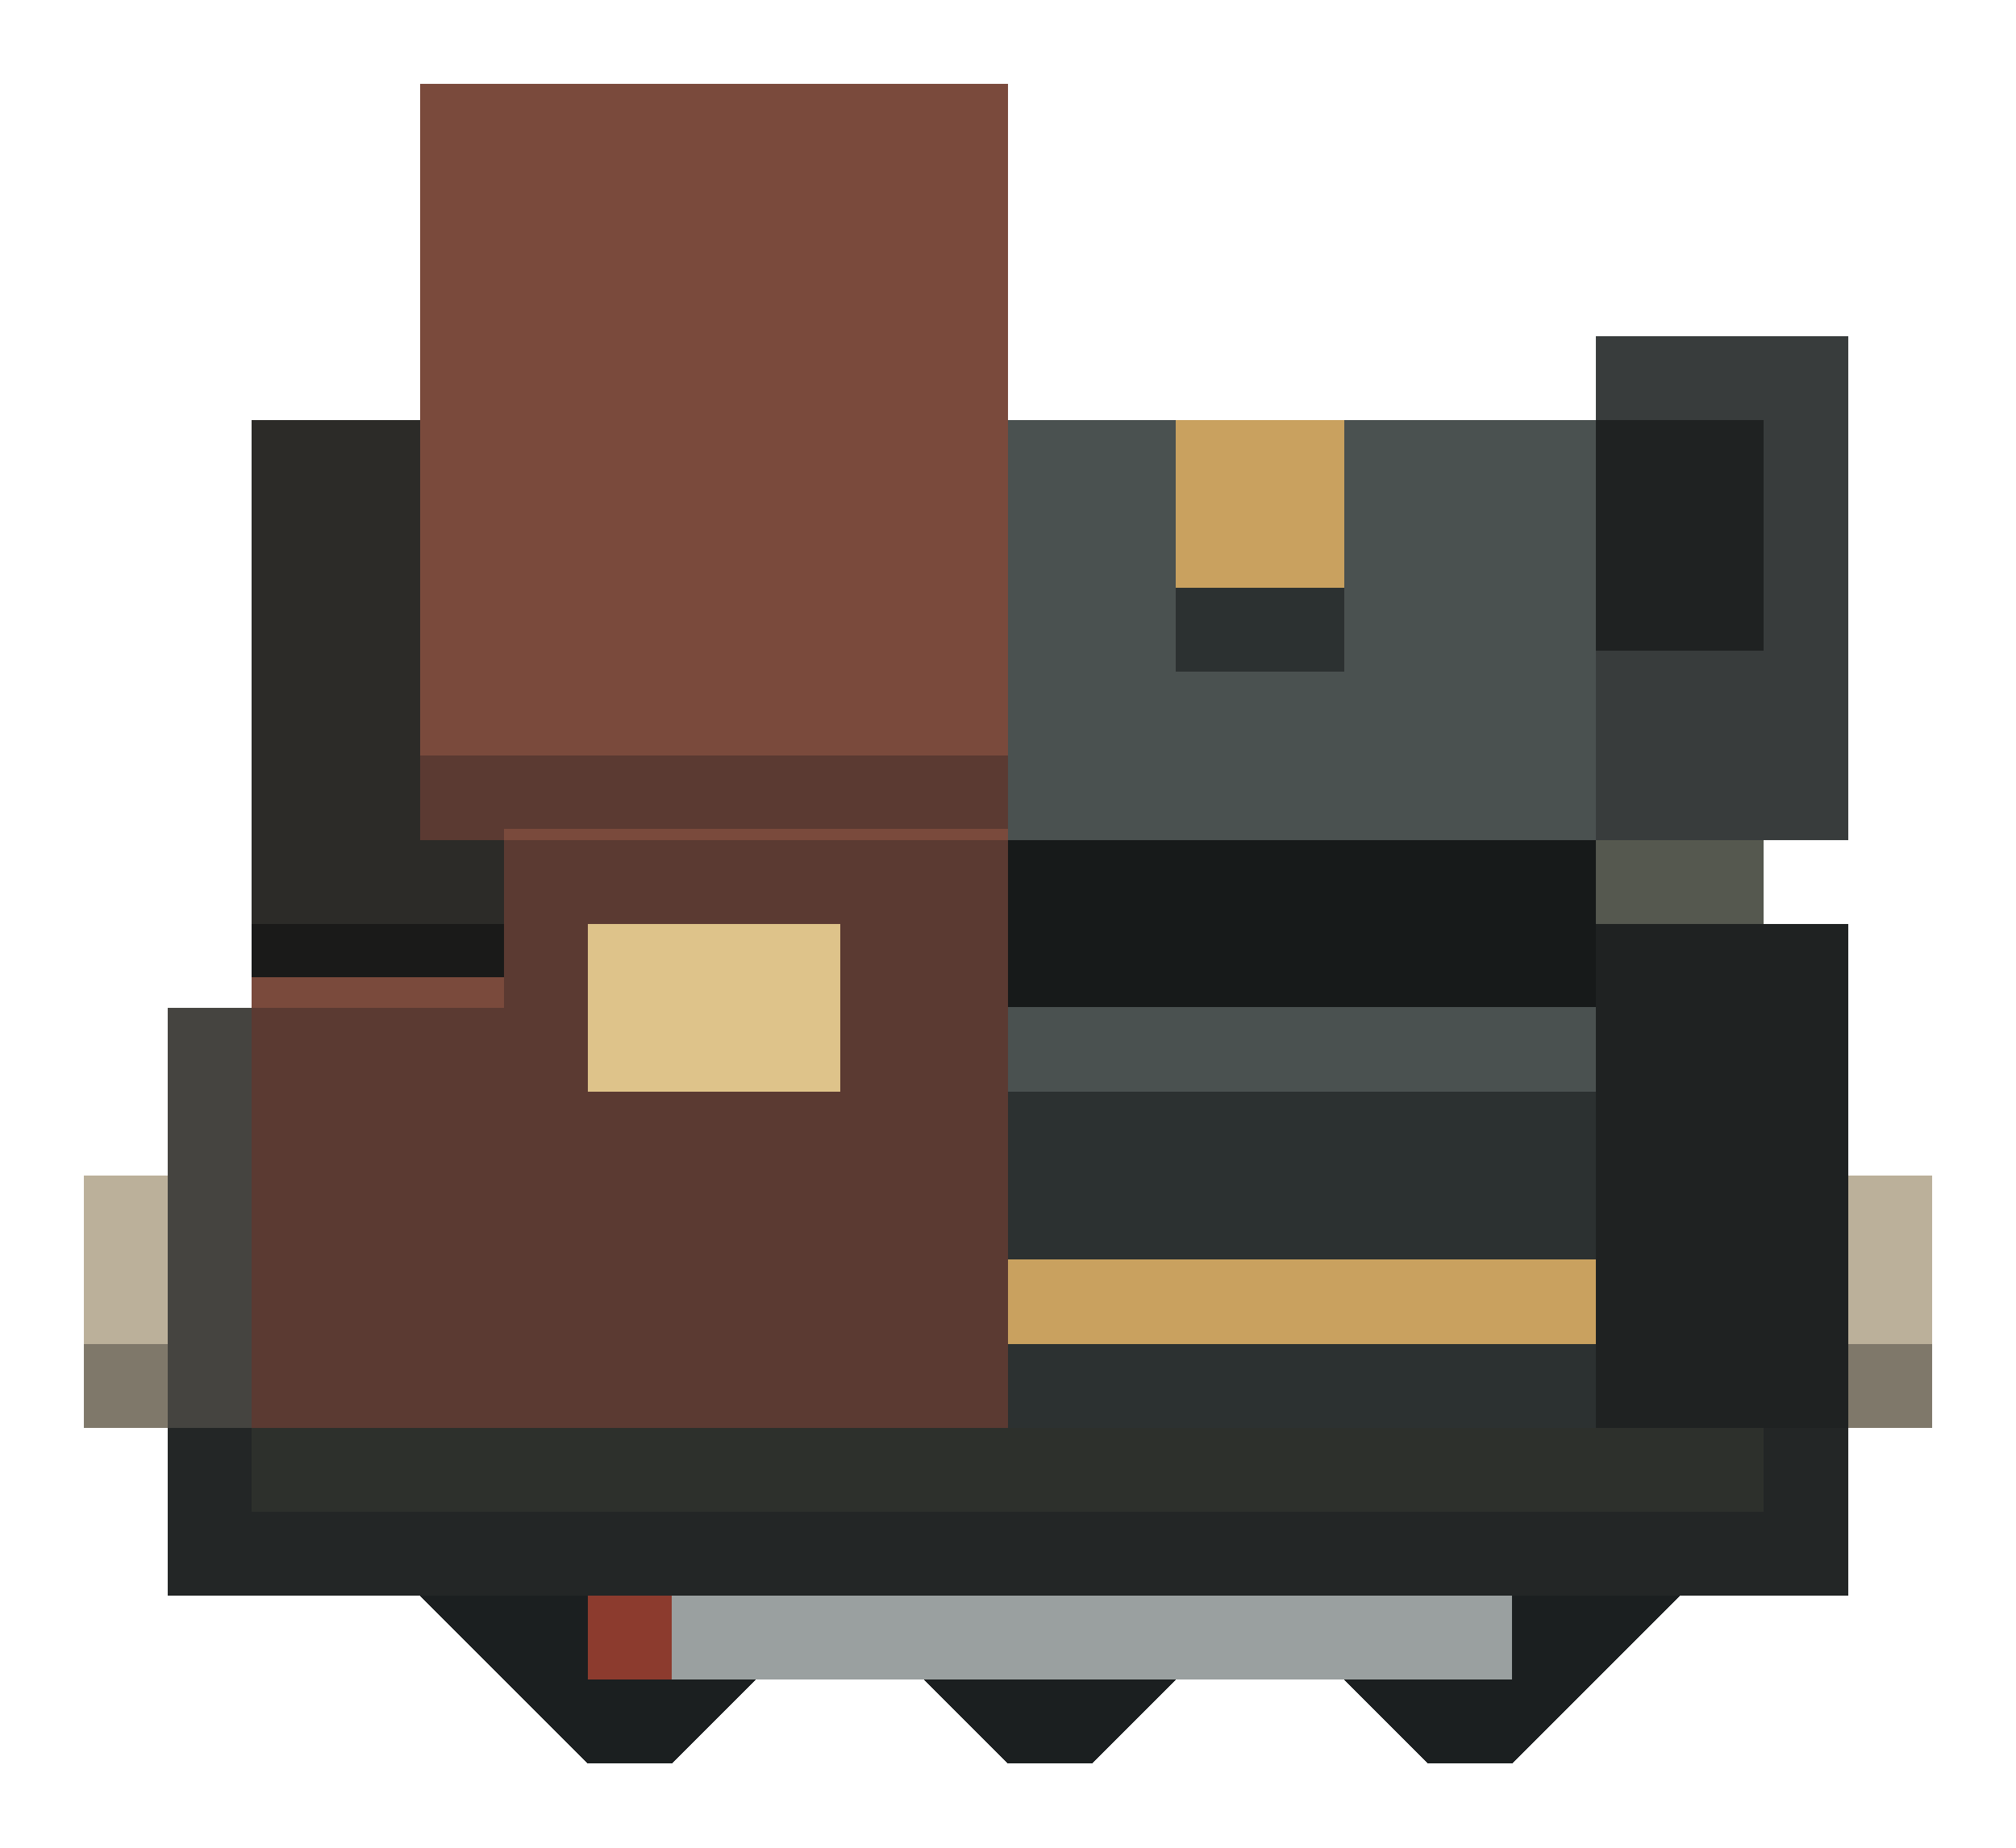
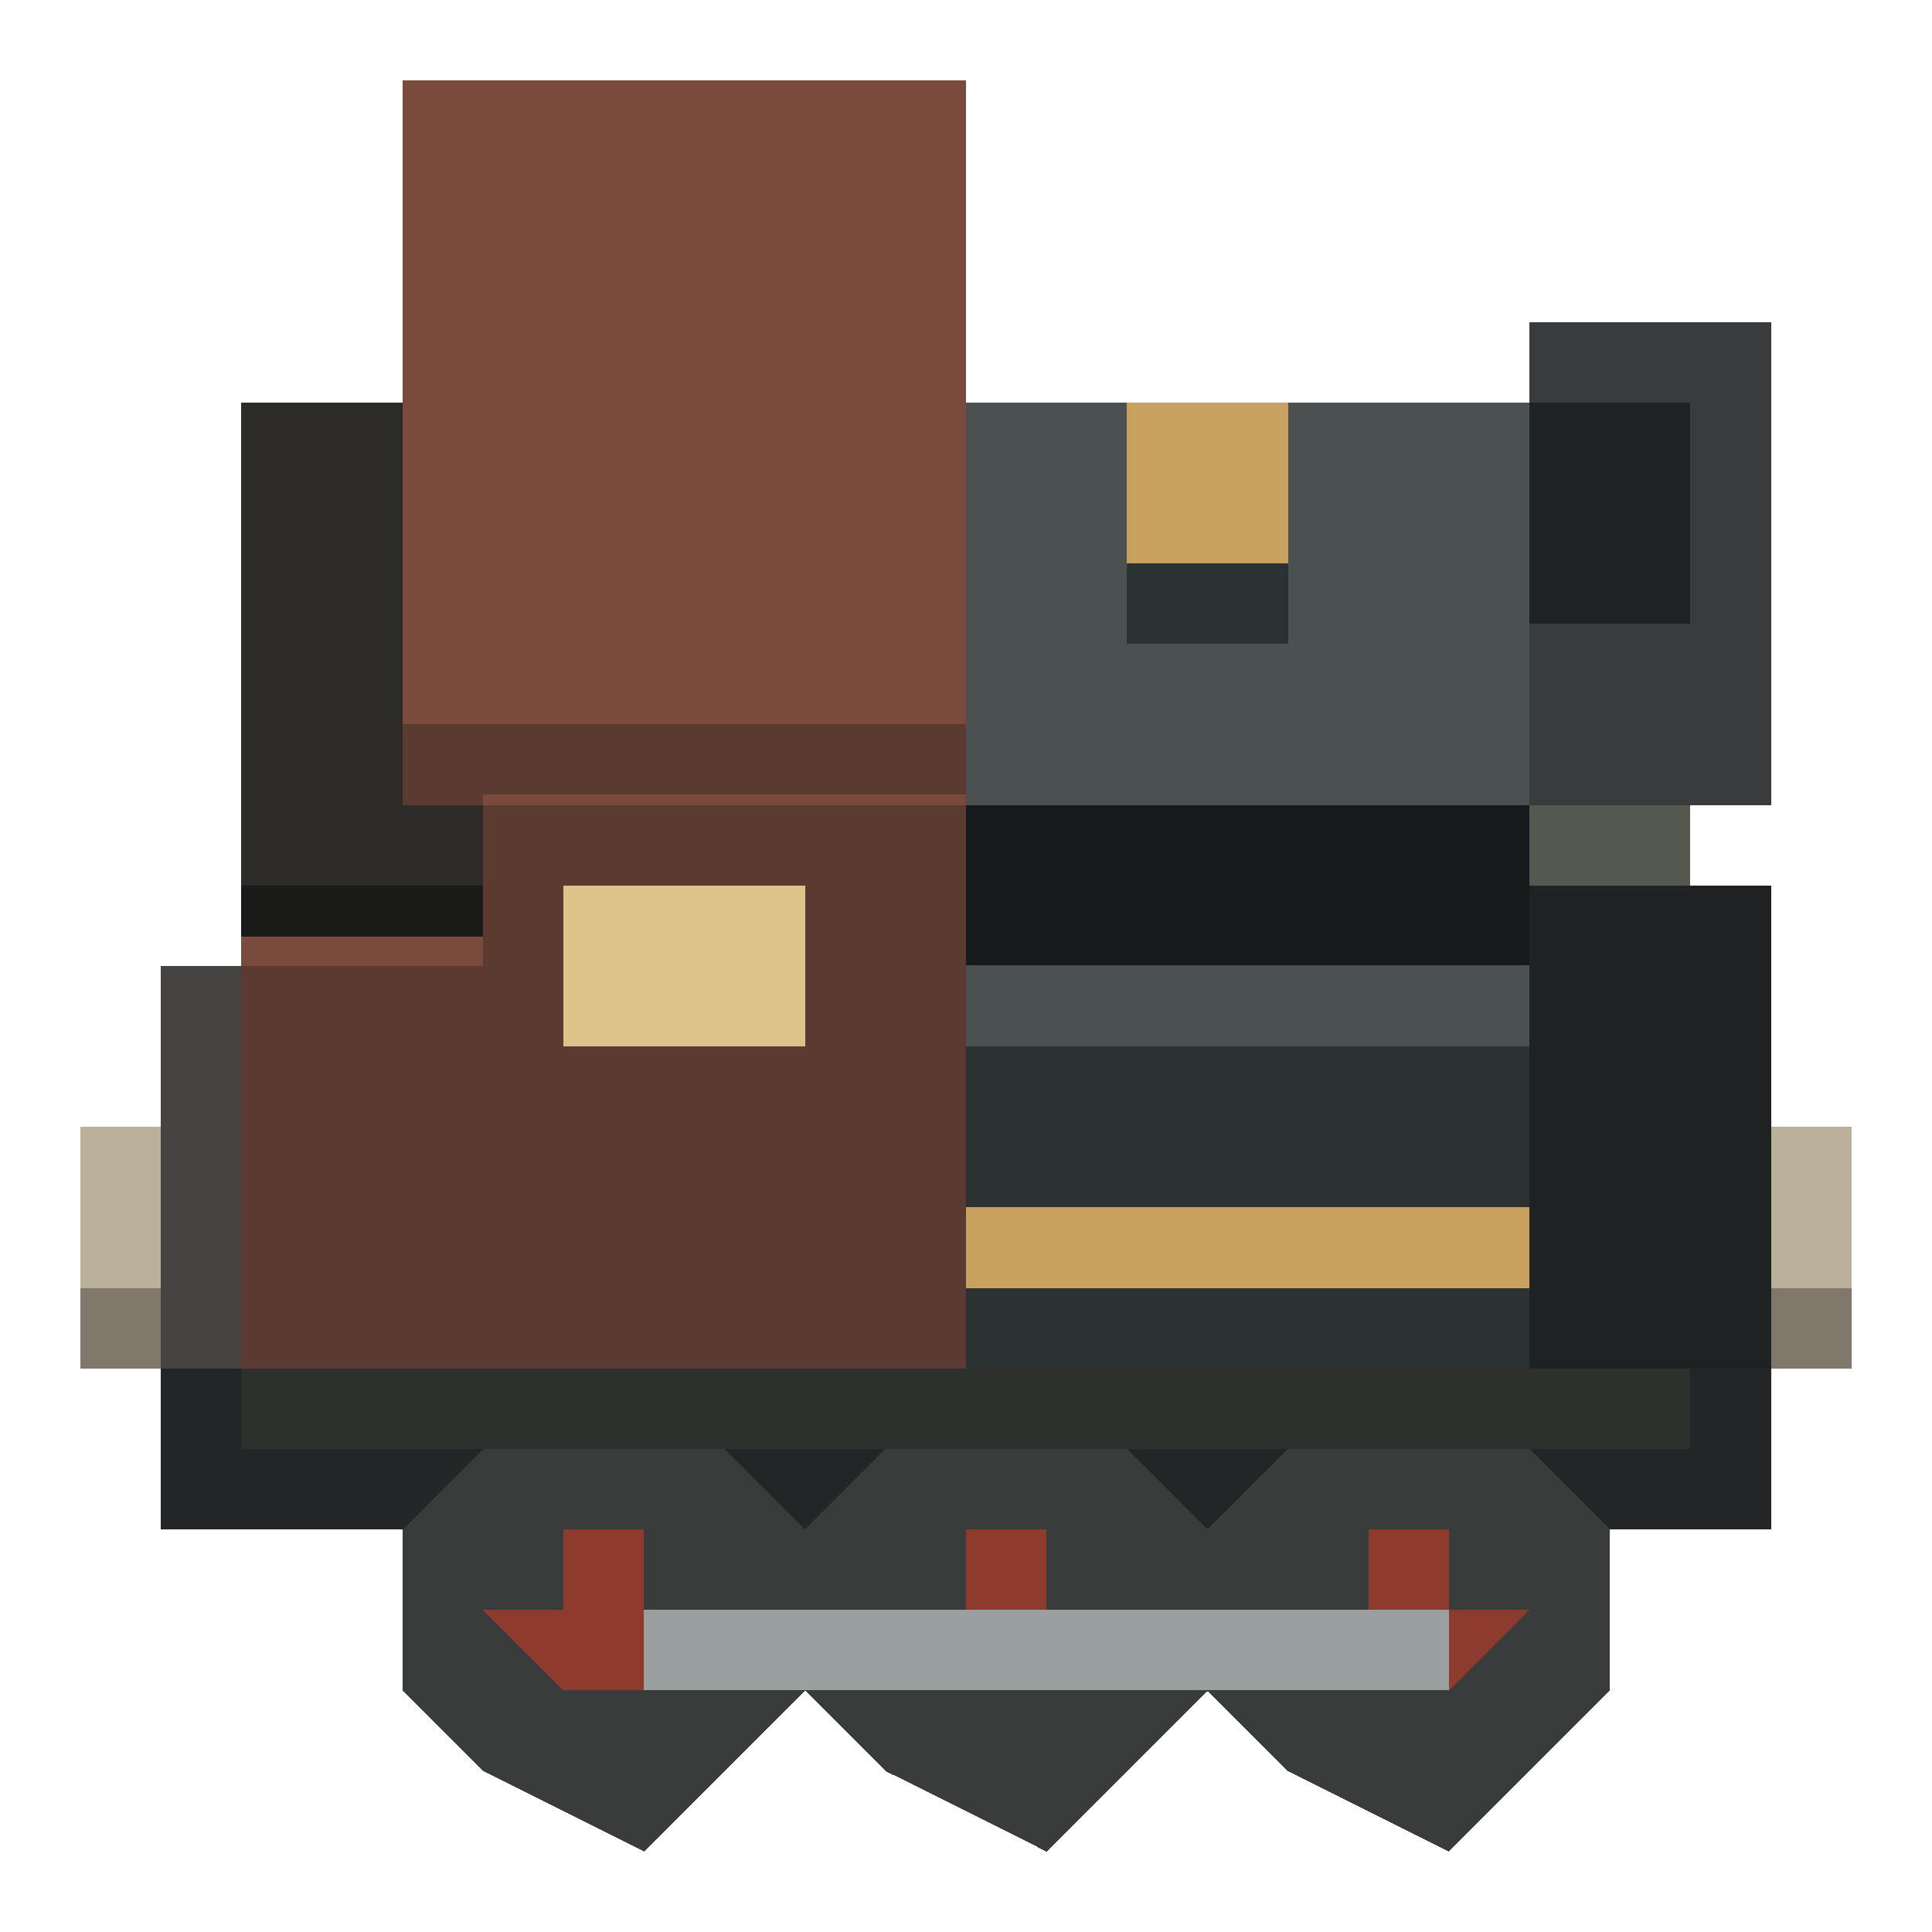
- <svg xmlns="http://www.w3.org/2000/svg" width="24" height="22" viewBox="0 0 24 22" shape-rendering="crispEdges" data-template="driving-loco-steam-shunter-right" data-anchor-x="2" data-anchor-y="18" data-length-m="10">
+ <svg xmlns="http://www.w3.org/2000/svg" width="24" height="24" viewBox="0 0 24 24" shape-rendering="crispEdges" data-template="driving-loco-steam-shunter-right" data-anchor-x="2" data-anchor-y="18" data-length-m="10">
  <g id="silhouette-underlays">
</g>
  <g id="coupler">
    <path d="M1,16 2,16 2,17 1,17Z" fill="#7f786a" />
    <path d="M1,14 2,14 2,16 1,16Z" fill="#bbb09a" />
  </g>
  <g id="frame">
-     <path d="M21,17 22,17 22,19 21,19ZM2,18 21,18 21,19 2,19ZM3,18 2,18 2,17 3,17Z" fill="#232626" />
+     <path d="M21,18 21,17 22,17 22,18ZM19,18 22,18 22,19 20,19ZM14,18 15,18 15,19 15,19ZM15,19 15,18 16,18 15,19 15,19ZM2,18 3,19 2,19ZM2,18 2,18 5,18 5,19 3,19ZM3,18 2,18 2,18 2,17 3,17ZM5,18 6,18 5,19 5,19ZM9,18 10,18 10,19 10,19ZM10,19 10,18 11,18 10,19 10,19Z" fill="#232626" />
    <path d="M2,12 3,12 3,17 2,17Z" fill="#454440" />
  </g>
  <g id="wheels">
-     <path d="M9,20 9,20 8,21 8,21 8,20ZM8,20 8,21 8,21 7,21 6,20 6,20ZM7,20 7,20 6,20 6,20 5,19 5,19 7,19ZM14,20 14,20 13,21 13,21 13,20ZM13,20 13,21 13,21 12,21 11,20 11,20ZM19,20 18,21 18,21 18,19 20,19 20,19ZM18,20 18,21 18,21 17,21 16,20 16,20Z" fill="#1b1f20" />
-     <path d="M8,19 8,20 7,20ZM8,19 7,20 7,19Z" fill="#8c3b2e" />
+     <path d="M7,20 5,20 5,20 5,19 6,18 7,18ZM7,19 7,19 7,18 8,18 9,18 10,19 10,19ZM10,20 8,20 8,20 8,19 10,19 10,19 10,20ZM10,21 10,21 9,22 8,23 6.667,22.333 8,21ZM8,21 8,21 6.667,22.333 6,22 5,21 5,21ZM7,21 7,21 5,21 5,21 5,20 5,20 6,20ZM12,20 10,20 10,20 10,19 11,18 12,18ZM12,19 12,19 12,18 13,18 14,18 15,19 15,19ZM15,20 13,20 13,20 13,19 15,19 15,19 15,20ZM15,21 15,21 14,22 13,23 11.667,22.333 13,21ZM13,21 11.667,22.333 11,22 10,21 10,21ZM17,20 15,20 15,20 15,19 16,18 17,18ZM17,19 17,19 17,18 18,18 19,18 20,19 20,19ZM20,20 18,20 18,20 18,19 20,19 20,19 20,20ZM20,21 19,22 18,23 16.667,22.333 19,20 20,20 20,20ZM18,21 16.667,22.333 16,22 15,21 15,21Z" fill="#383c3b" />
+     <path d="M8,20 8,21 7,21ZM7,21 6,20 7,20ZM8,20 7,21 7,20ZM8,20 7,20 7,19ZM7,19 8,19 8,20ZM13,20 12,20 12,19ZM12,19 13,19 13,20ZM18,20 19,20 18,21ZM18,20 17,20 17,19ZM17,19 18,19 18,20Z" fill="#8c3b2e" />
  </g>
  <g id="rods">
-     <path d="M8,19 18,19 18,20 8,20Z" fill="#9aa0a0" />
+     <path d="M8,20 18,20 18,21 8,21Z" fill="#9aa0a0" />
  </g>
  <g id="running-board">
    <path d="M3,17 21,17 21,18 3,18Z" fill="#2d302c" />
    <path d="M19,11 19,10 21,10 21,11Z" fill="#55584f" />
  </g>
  <g id="bunker">
    <path d="M3,12 6,12 6,17 3,17Z" fill="#5b3a32" />
    <path d="M3,11.636 6,11.636 6,12 3,12Z" fill="#7a4a3c" />
    <path d="M3,11.636 3,11 6,11 6,11.636Z" fill="#1a1a19" />
    <path d="M5,9 3,9 3,5 5,5ZM3,10 6,10 6,11 3,11ZM5,10 3,10 3,9 5,9Z" fill="#2c2b28" />
  </g>
  <g id="cab">
    <path d="M6,11 6,10 12,10 12,11ZM10,11 12,11 12,17 10,17ZM6,13 10,13 10,17 6,17ZM7,13 6,13 6,11 7,11ZM5,9.868 5,9 12,9 12,9.868ZM5,9.868 6,9.868 6,10 5,10Z" fill="#5b3a32" />
    <path d="M6,9.868 12,9.868 12,10 6,10ZM5,1 12,1 12,9 5,9Z" fill="#7a4a3c" />
    <path d="M7,11 10,11 10,13 7,13Z" fill="#dec38a" />
  </g>
  <g id="side-tank">
    <path d="M12,15 12,13 19,13 19,15ZM12,16 19,16 19,17 12,17Z" fill="#2c3131" />
    <path d="M12,11.99 19,11.99 19,13 12,13Z" fill="#4a5150" />
    <path d="M12,15 19,15 19,16 12,16Z" fill="#c9a15f" />
  </g>
  <g id="boiler">
    <path d="M12,11.99 12,10 19,10 19,11.99Z" fill="#171a1a" />
    <path d="M16,7 16,5 19,5 19,7ZM14,7 12,7 12,5 14,5ZM16,7 19,7 19,10 16,10ZM12,8 16,8 16,10 12,10ZM14,8 12,8 12,7 14,7Z" fill="#4a5150" />
    <path d="M14,7 16,7 16,8 14,8Z" fill="#2c3131" />
    <path d="M14,5 16,5 16,7 14,7Z" fill="#c9a15f" />
  </g>
  <g id="smokebox">
    <path d="M19,11 22,11 22,17 19,17ZM19,7.747 19,5 21,5 21,7.747Z" fill="#1f2222" />
    <path d="M21,5 21,4 22,4 22,5ZM21,5 22,5 22,10 21,10ZM19,7.747 21,7.747 21,10 19,10ZM19,4 21,4 21,5 19,5Z" fill="#383c3c" />
  </g>
  <g id="coupler">
    <path d="M22,16 23,16 23,17 22,17Z" fill="#7f786a" />
    <path d="M22,14 23,14 23,16 22,16Z" fill="#bbb09a" />
  </g>
</svg>
